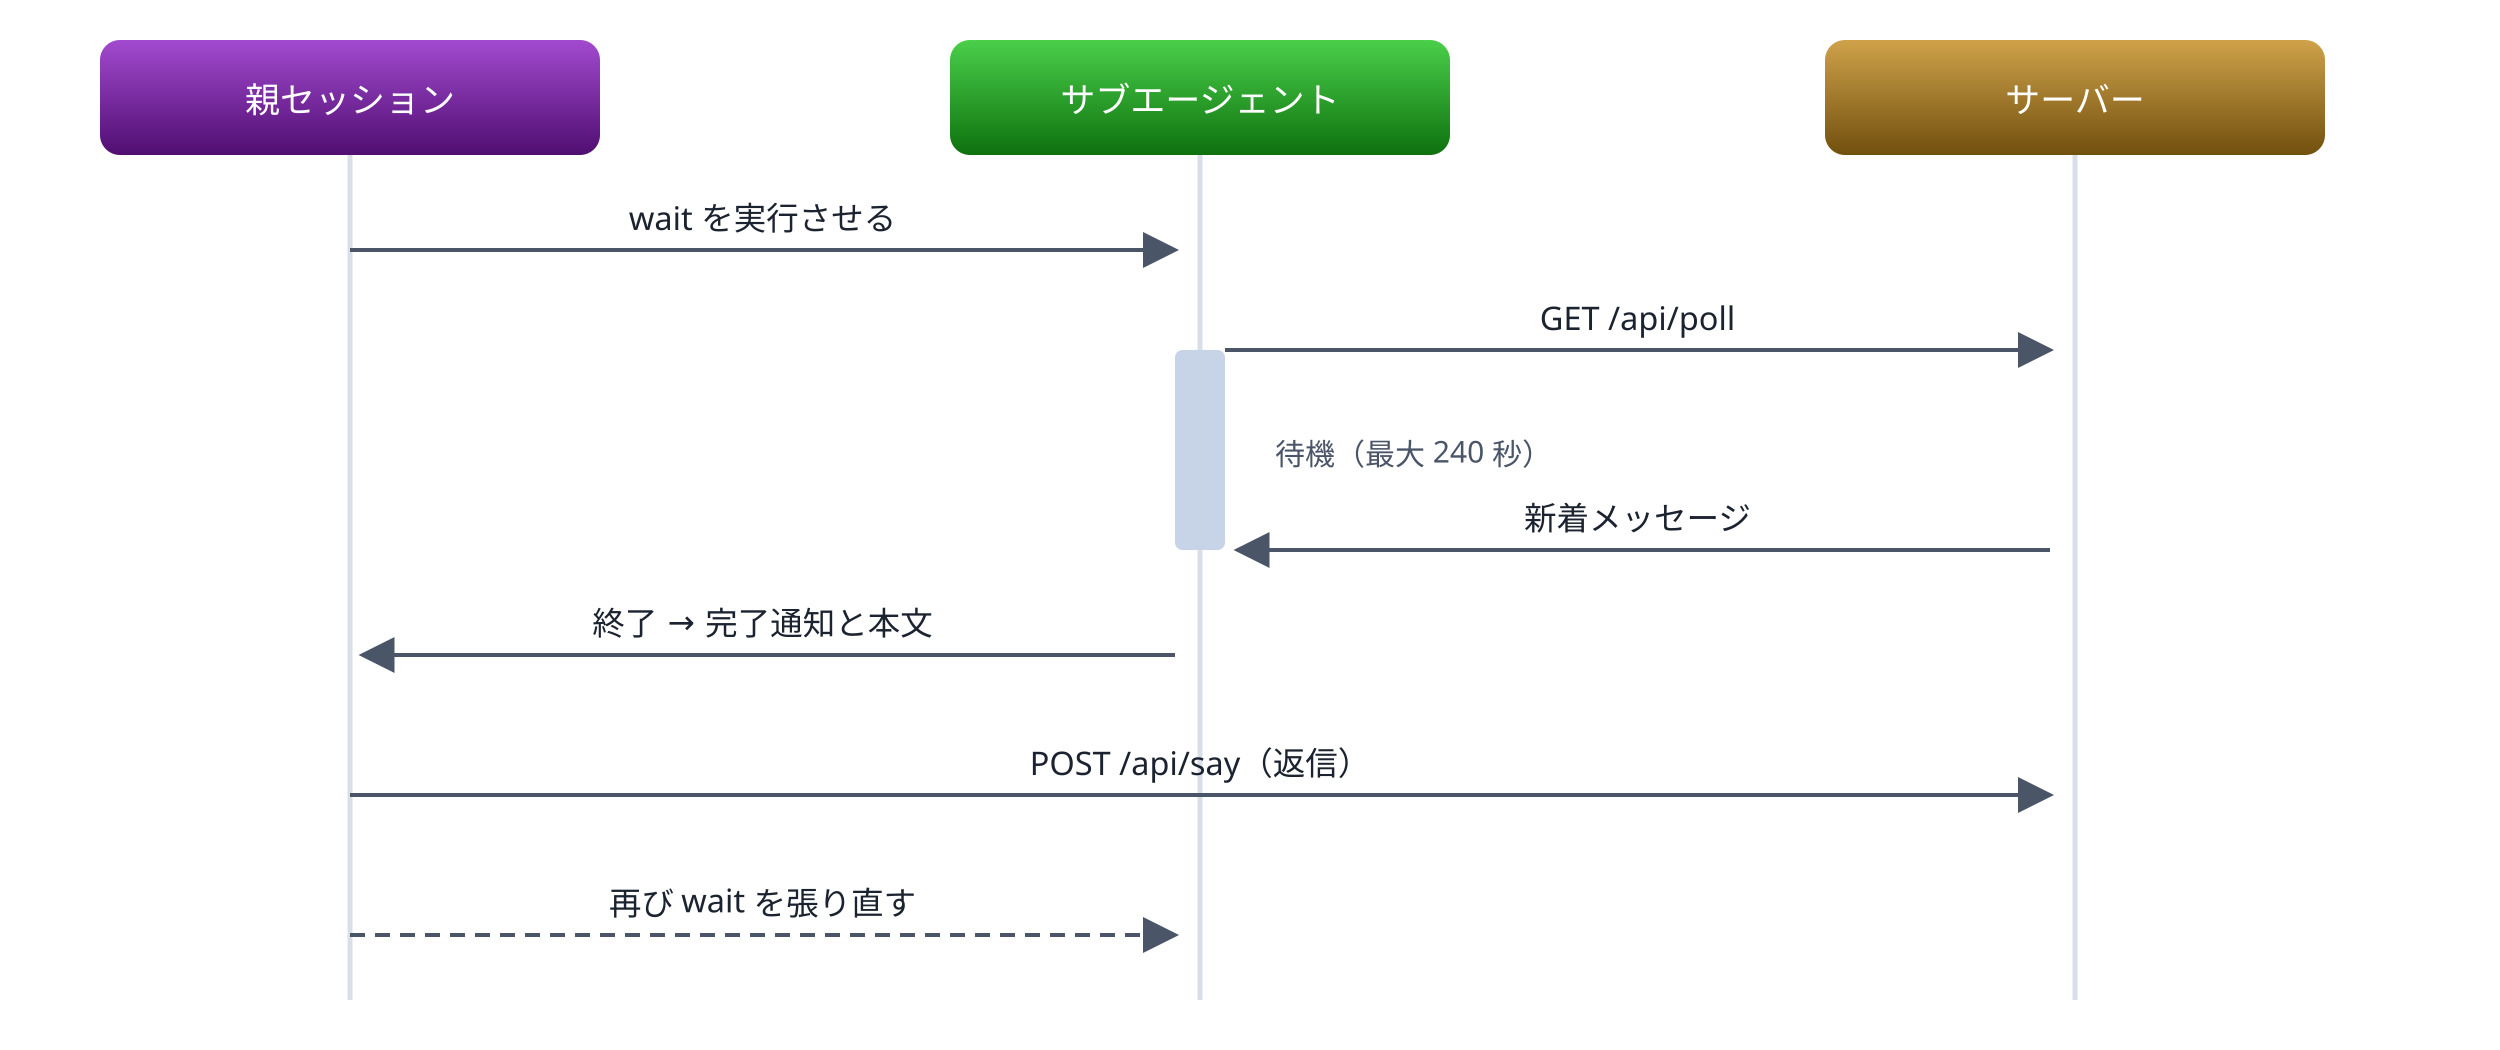
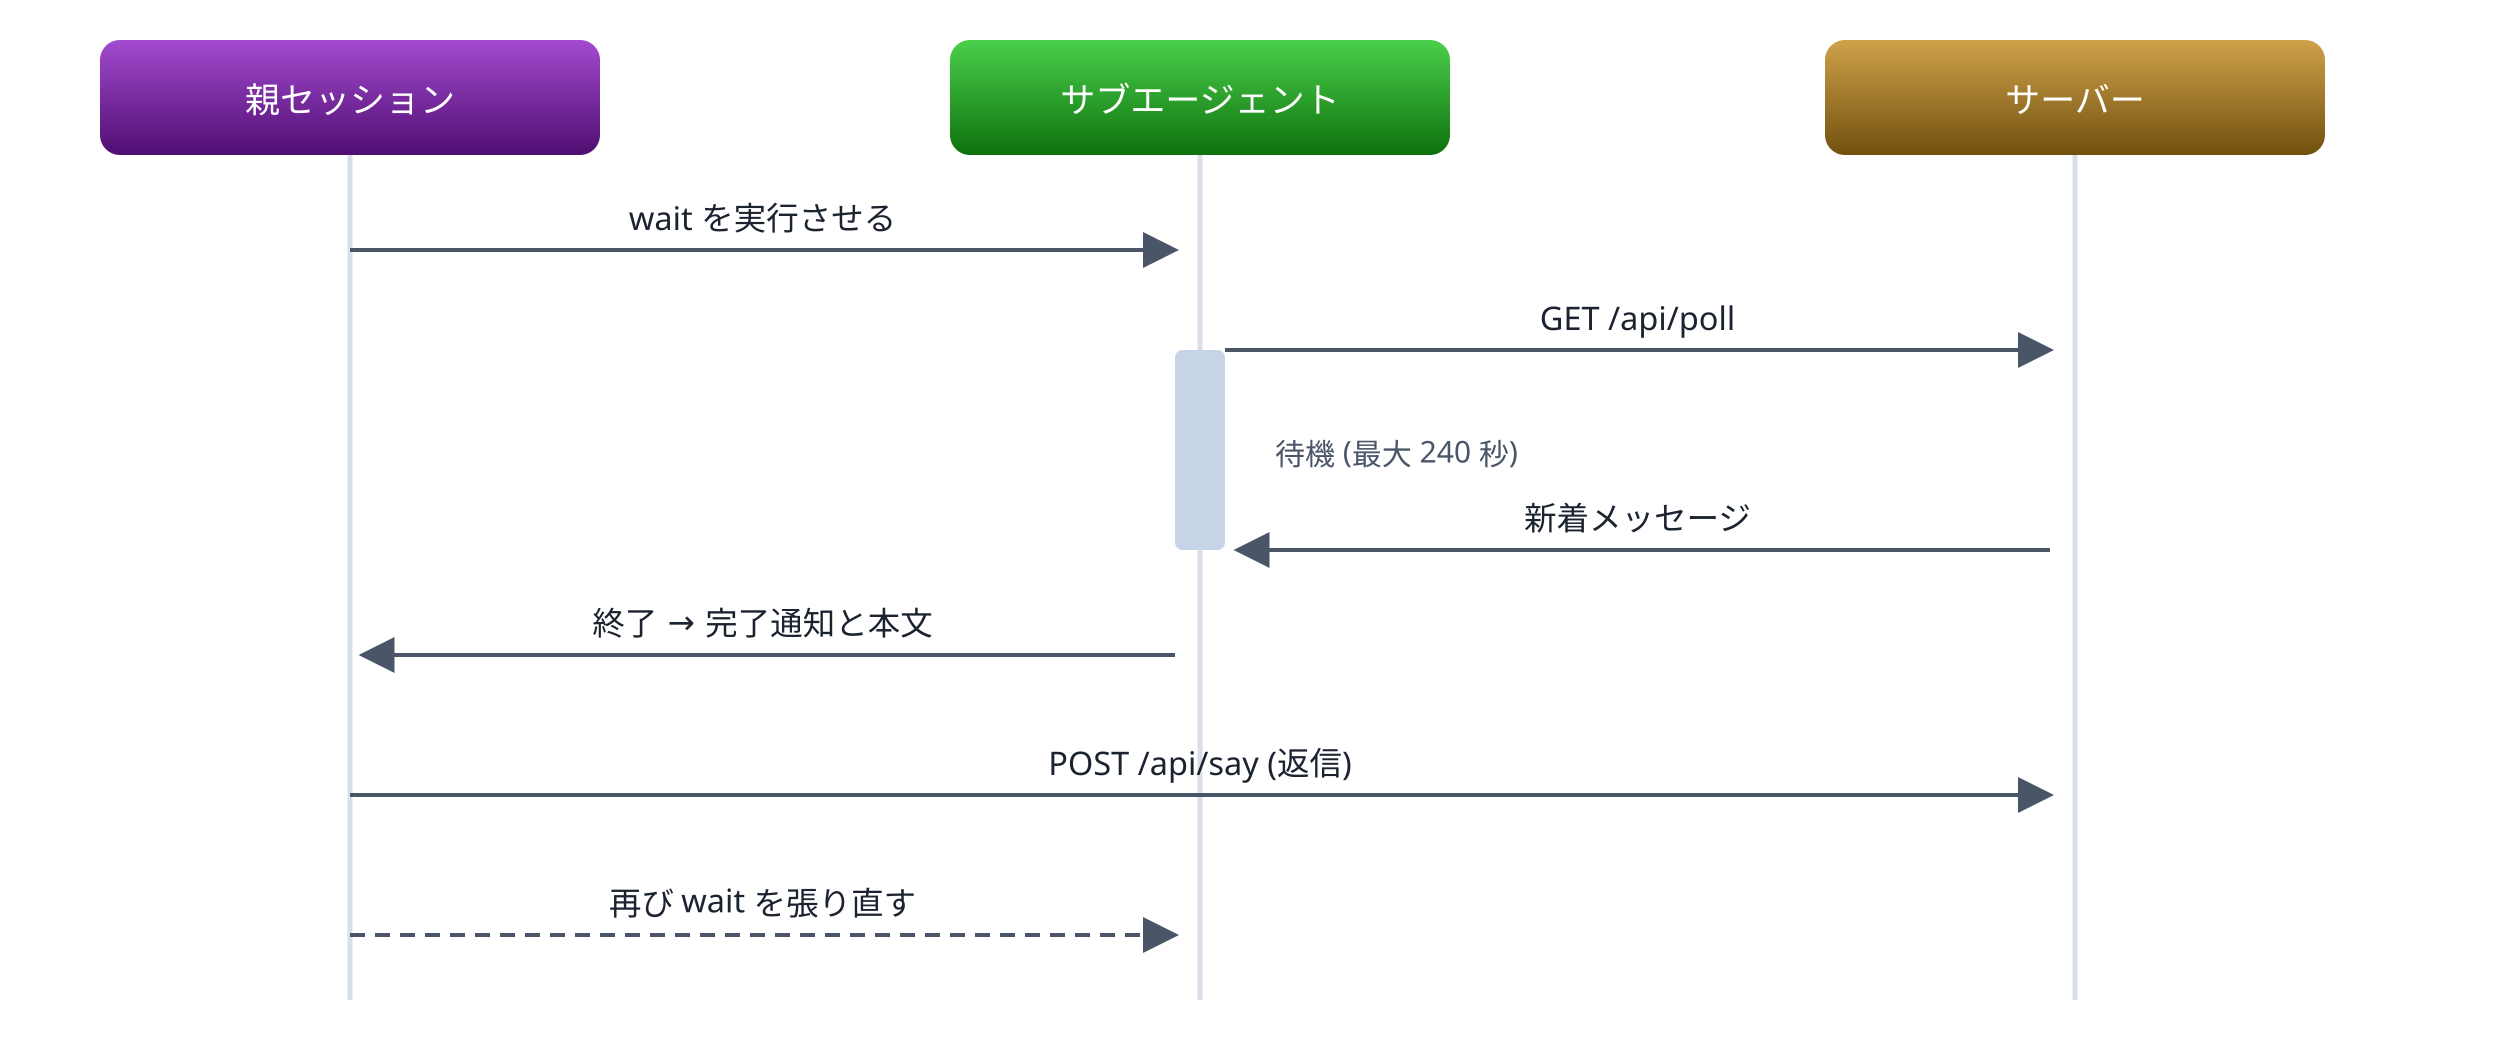
<svg xmlns="http://www.w3.org/2000/svg" viewBox="0 0 1000 420" width="1000" height="420" role="img" aria-label="サブエージェント待受けのシーケンス">
  <defs>
    <linearGradient id="i1" x1="0" y1="1" x2="0" y2="0">
      <stop offset="0" stop-color="hsl(280, 78%, 25%)" />
      <stop offset="1" stop-color="hsl(280, 58%, 55%)" />
    </linearGradient>
    <linearGradient id="i2" x1="0" y1="1" x2="0" y2="0">
      <stop offset="0" stop-color="hsl(120, 78%, 25%)" />
      <stop offset="1" stop-color="hsl(120, 58%, 55%)" />
    </linearGradient>
    <linearGradient id="i3" x1="0" y1="1" x2="0" y2="0">
      <stop offset="0" stop-color="hsl(40, 78%, 25%)" />
      <stop offset="1" stop-color="hsl(40, 58%, 55%)" />
    </linearGradient>
    <marker id="i4" markerWidth="9" markerHeight="9" refX="8" refY="4.5" orient="auto">
      <path d="M0,0 L9,4.5 L0,9 z" fill="#4a5568" />
    </marker>
  </defs>
  <rect width="100%" height="100%" fill="#ffffff" />
  <rect width="1000" height="420" fill="#ffffff" />
  <rect x="40" y="16" width="200" height="46" rx="8" fill="url(#i1)" />
  <text x="140" y="45" text-anchor="middle" fill="#fff" font-size="14" font-family="sans-serif">親セッション</text>
  <rect x="380" y="16" width="200" height="46" rx="8" fill="url(#i2)" />
  <text x="480" y="45" text-anchor="middle" fill="#fff" font-size="14" font-family="sans-serif">サブエージェント</text>
  <rect x="730" y="16" width="200" height="46" rx="8" fill="url(#i3)" />
  <text x="830" y="45" text-anchor="middle" fill="#fff" font-size="14" font-family="sans-serif">サーバー</text>
  <line x1="140" y1="62" x2="140" y2="400" stroke="#d9dfe8" stroke-width="2" />
  <line x1="480" y1="62" x2="480" y2="400" stroke="#d9dfe8" stroke-width="2" />
  <line x1="830" y1="62" x2="830" y2="400" stroke="#d9dfe8" stroke-width="2" />
  <rect x="470" y="140" width="20" height="80" rx="3" fill="#c7d4e8" />
-   <text x="510" y="186" fill="#4a5568" font-size="12" font-family="sans-serif">待機（最大 240 秒）</text>
+   <text x="510" y="186" fill="#4a5568" font-size="12" font-family="sans-serif">待機 (最大 240 秒)</text>
  <line x1="140" y1="100" x2="470" y2="100" stroke="#4a5568" stroke-width="1.6" marker-end="url(#i4)" />
  <text x="305" y="92" text-anchor="middle" fill="#1c2330" font-size="13" font-family="sans-serif">wait を実行させる</text>
  <line x1="490" y1="140" x2="820" y2="140" stroke="#4a5568" stroke-width="1.6" marker-end="url(#i4)" />
  <text x="655" y="132" text-anchor="middle" fill="#1c2330" font-size="13" font-family="sans-serif">GET /api/poll</text>
  <line x1="820" y1="220" x2="495" y2="220" stroke="#4a5568" stroke-width="1.6" marker-end="url(#i4)" />
  <text x="655" y="212" text-anchor="middle" fill="#1c2330" font-size="13" font-family="sans-serif">新着メッセージ</text>
  <line x1="470" y1="262" x2="145" y2="262" stroke="#4a5568" stroke-width="1.6" marker-end="url(#i4)" />
  <text x="305" y="254" text-anchor="middle" fill="#1c2330" font-size="13" font-family="sans-serif">終了 → 完了通知と本文</text>
  <line x1="140" y1="318" x2="820" y2="318" stroke="#4a5568" stroke-width="1.6" marker-end="url(#i4)" />
-   <text x="480" y="310" text-anchor="middle" fill="#1c2330" font-size="13" font-family="sans-serif">POST /api/say（返信）</text>
+   <text x="480" y="310" text-anchor="middle" fill="#1c2330" font-size="13" font-family="sans-serif">POST /api/say (返信)</text>
  <line x1="140" y1="374" x2="470" y2="374" stroke="#4a5568" stroke-width="1.6" marker-end="url(#i4)" stroke-dasharray="6 4" />
  <text x="305" y="366" text-anchor="middle" fill="#1c2330" font-size="13" font-family="sans-serif">再び wait を張り直す</text>
</svg>
